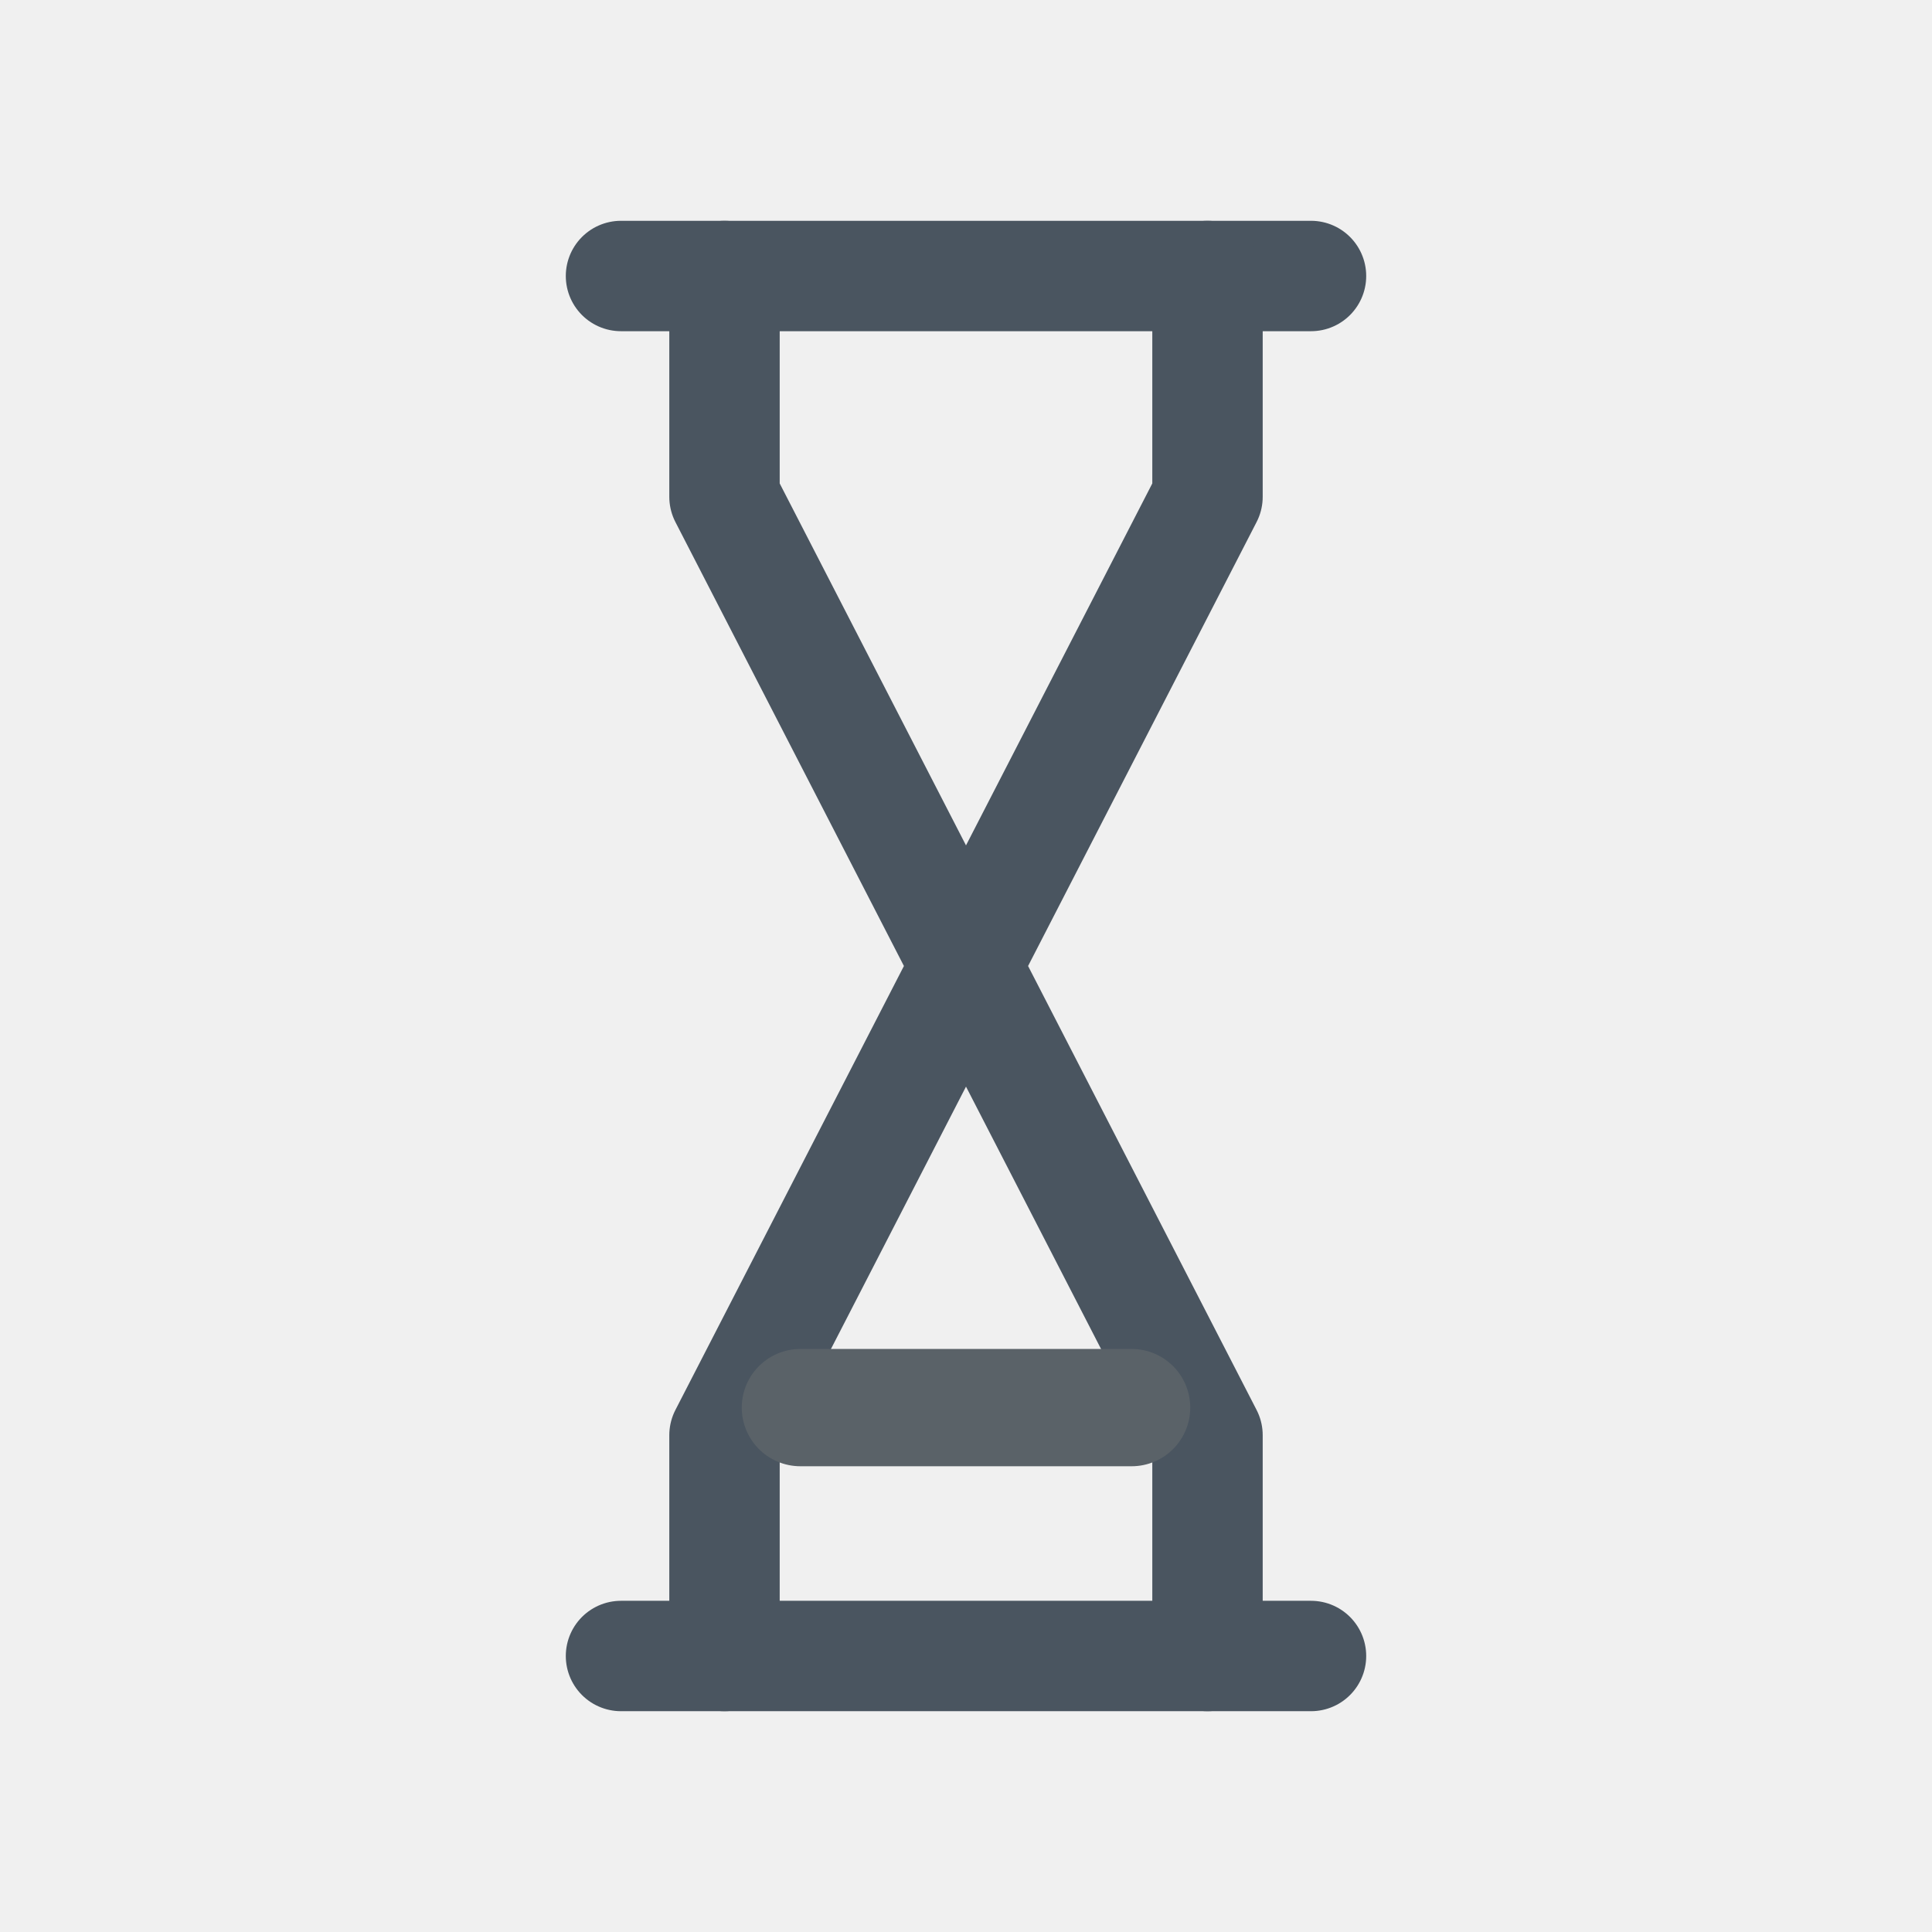
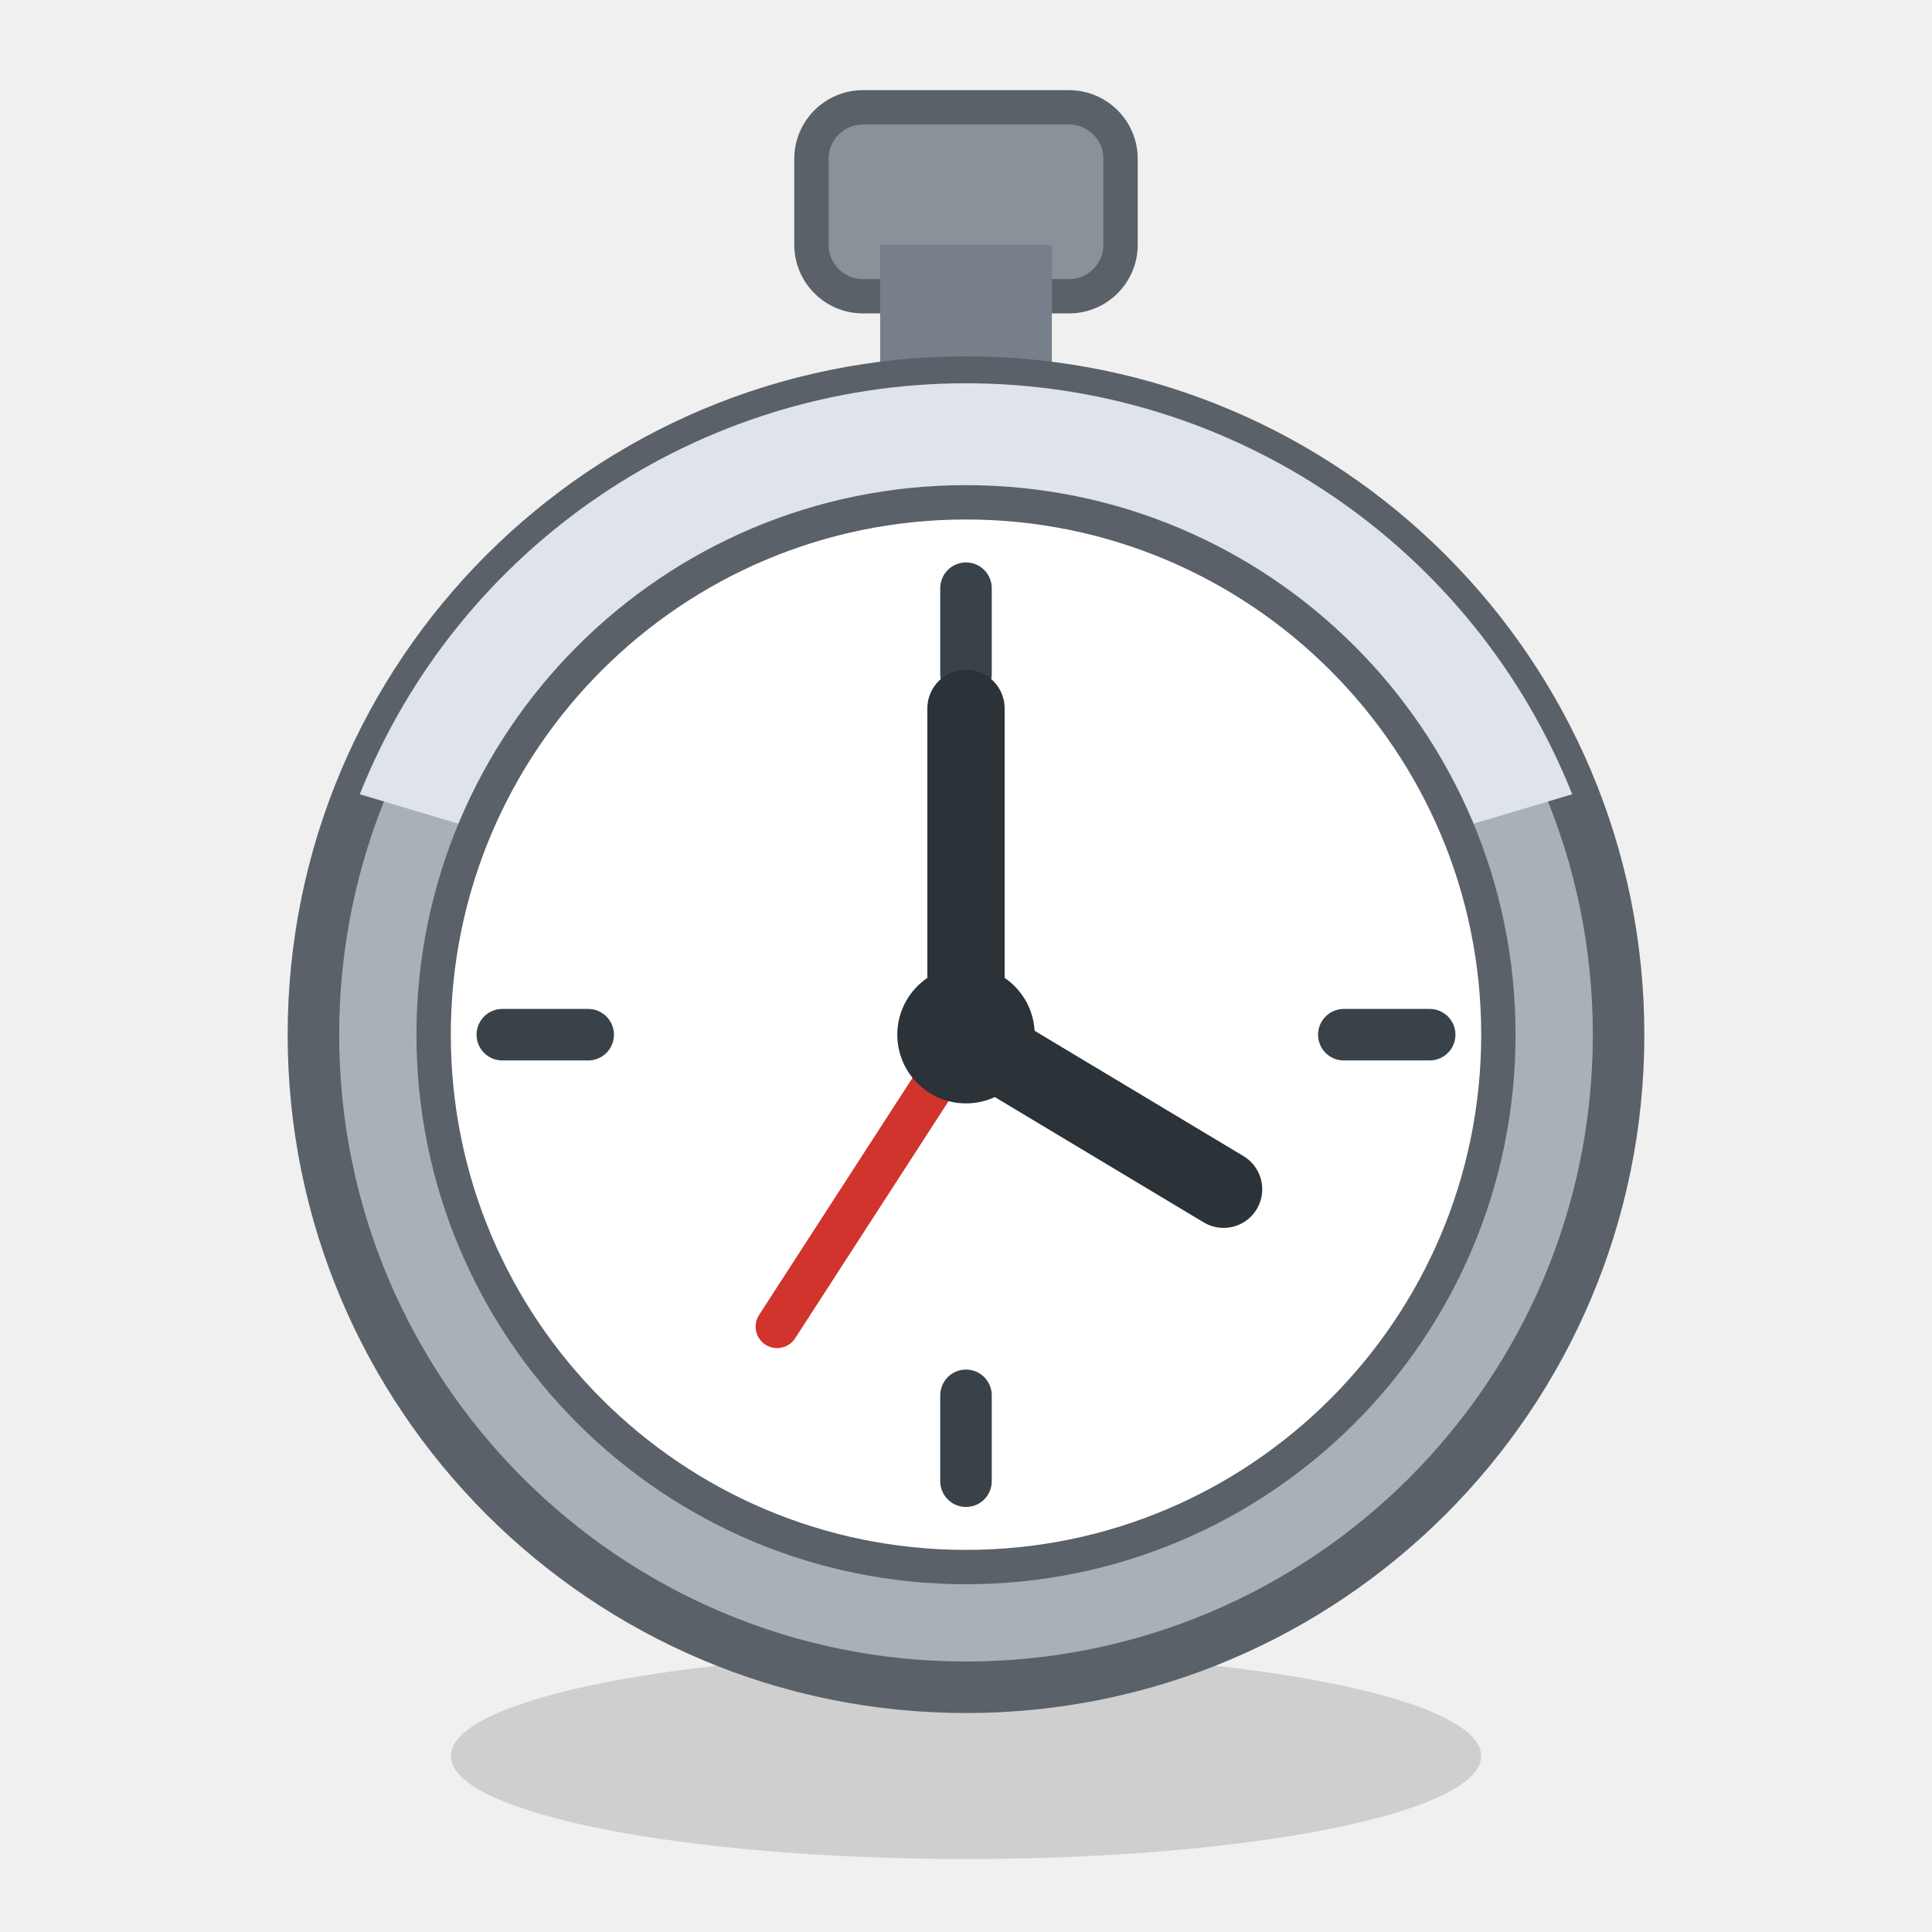
- <svg width="28" height="28" viewBox="0 0 28 28" fill="none" stroke-linecap="round" stroke-linejoin="round">
-   <g stroke="#4a5560" stroke-width="1.6">
-     <path d="M9 4h10M9 24h10" />
-     <path d="M10.5 4v3.2l3.5 6.8-3.5 6.8V24M17.5 4v3.2L14 14l3.5 6.8V24" />
+ <svg xmlns="http://www.w3.org/2000/svg" width="28" height="28" viewBox="-56.25 -56.25 112.5 112.5">
+   <ellipse cx="0" cy="46" rx="30" ry="6" fill="#000000" opacity="0.14" />
+   <rect x="-9" y="-50" width="18" height="11" rx="3" fill="#8A9299" stroke="#5A6168" stroke-width="2" />
+   <rect x="-5" y="-42" width="10" height="9" fill="#77808A" />
+   <circle cx="0" cy="4" r="38" fill="#A9B1B8" stroke="#5A6168" stroke-width="3" />
+   <path d="M -35.3,-10 A 38,38 0 0 1 35.3,-10 L 28.6,-8 A 31,31 0 0 0 -28.6,-8 Z" fill="#DEE4E9" />
+   <circle cx="0" cy="4" r="31" fill="#FFFFFF" stroke="#5A6168" stroke-width="2" />
+   <g stroke="#3A4249" stroke-width="3" stroke-linecap="round">
+     <path d="M 0,-22 L 0,-17" />
+     <path d="M 0,25 L 0,30" />
+     <path d="M -27,4 L -22,4" />
+     <path d="M 27,4 L 22,4" />
  </g>
-   <g stroke="#5a6268" stroke-width="1.7">
-     <path d="M11.6 20.4h4.8" />
-   </g>
+   <path d="M 0,4 L 0,-15" stroke="#2B3238" stroke-width="4.5" stroke-linecap="round" />
+   <path d="M 0,4 L 15,13" stroke="#2B3238" stroke-width="4.5" stroke-linecap="round" />
+   <path d="M 0,4 L -11,21" stroke="#D0342C" stroke-width="2.5" stroke-linecap="round" />
+   <circle cx="0" cy="4" r="4" fill="#2B3238" />
</svg>
